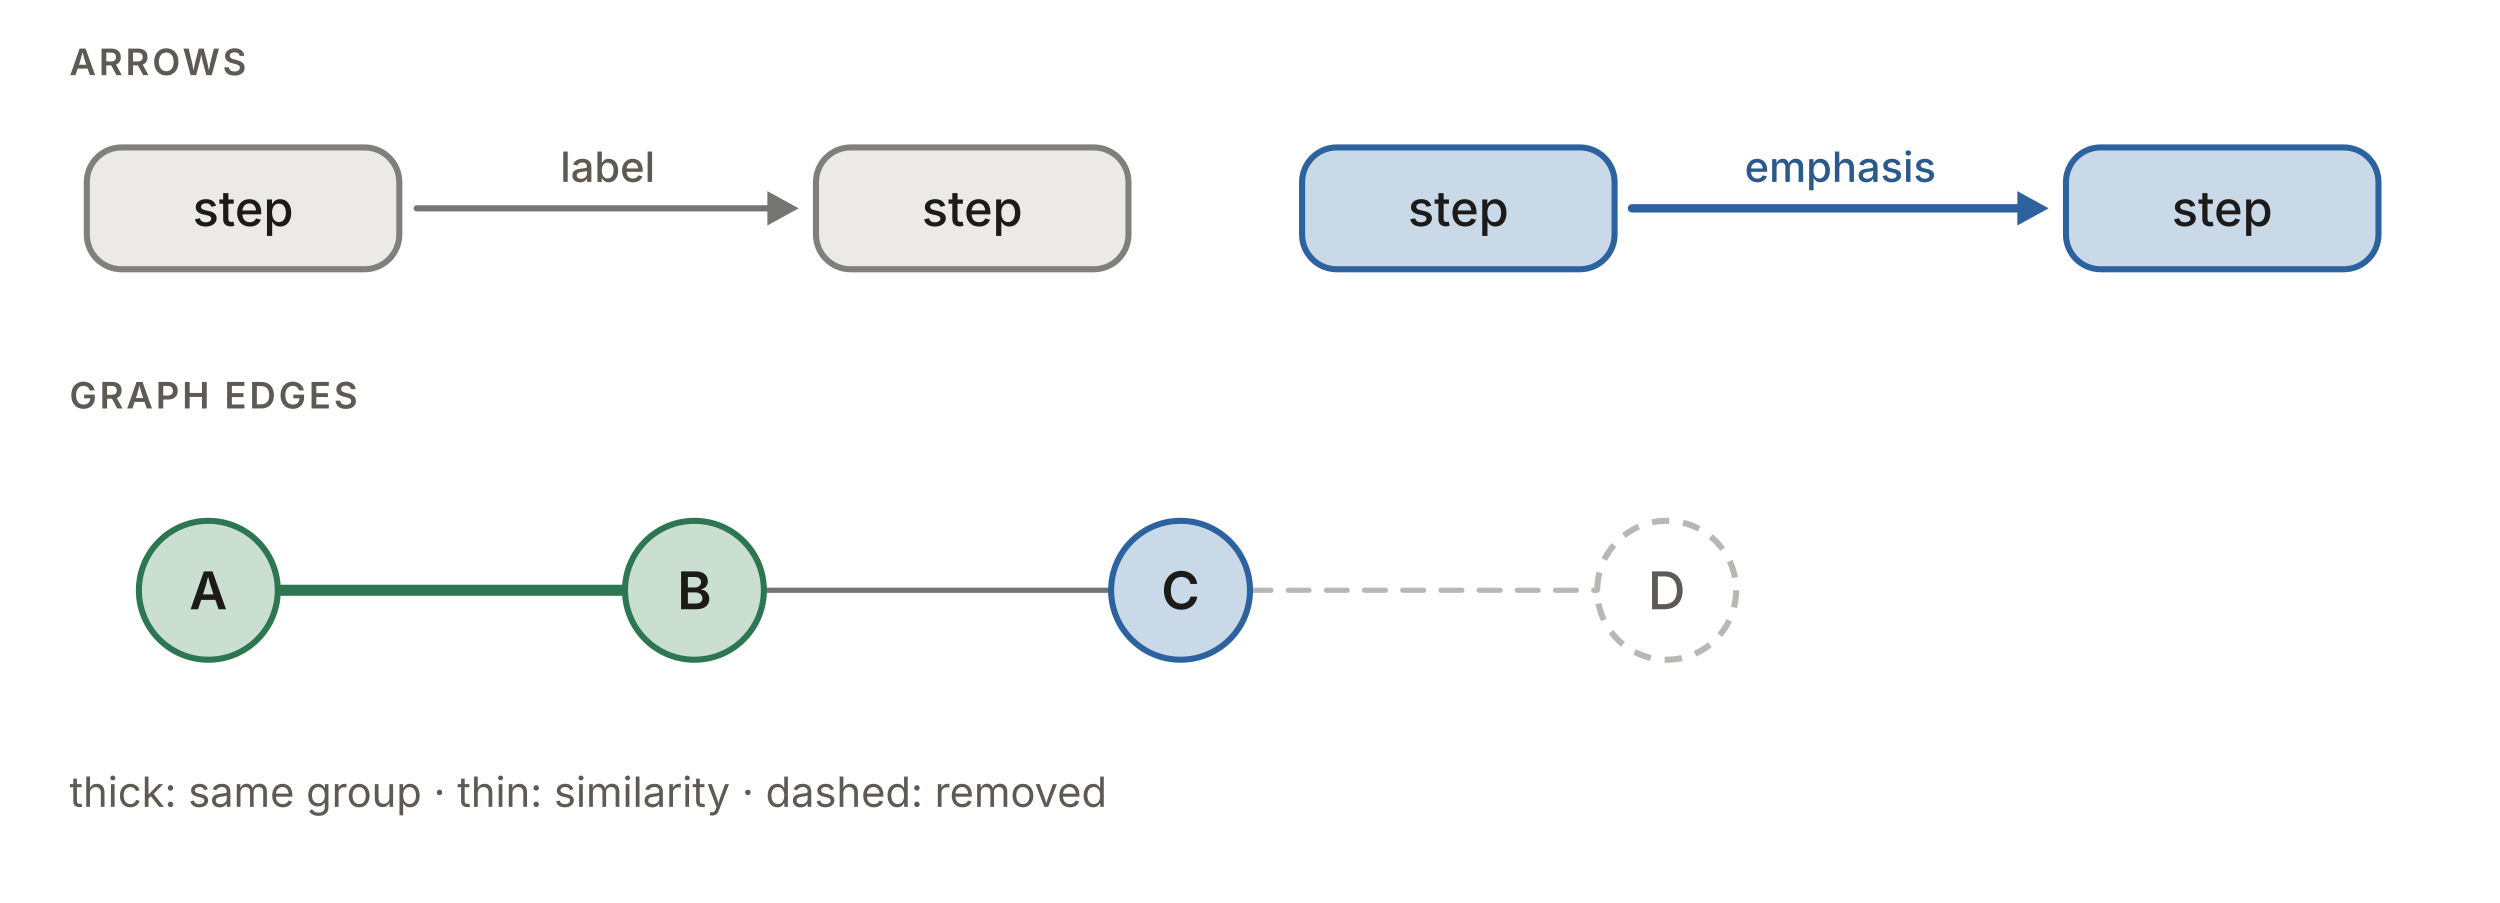
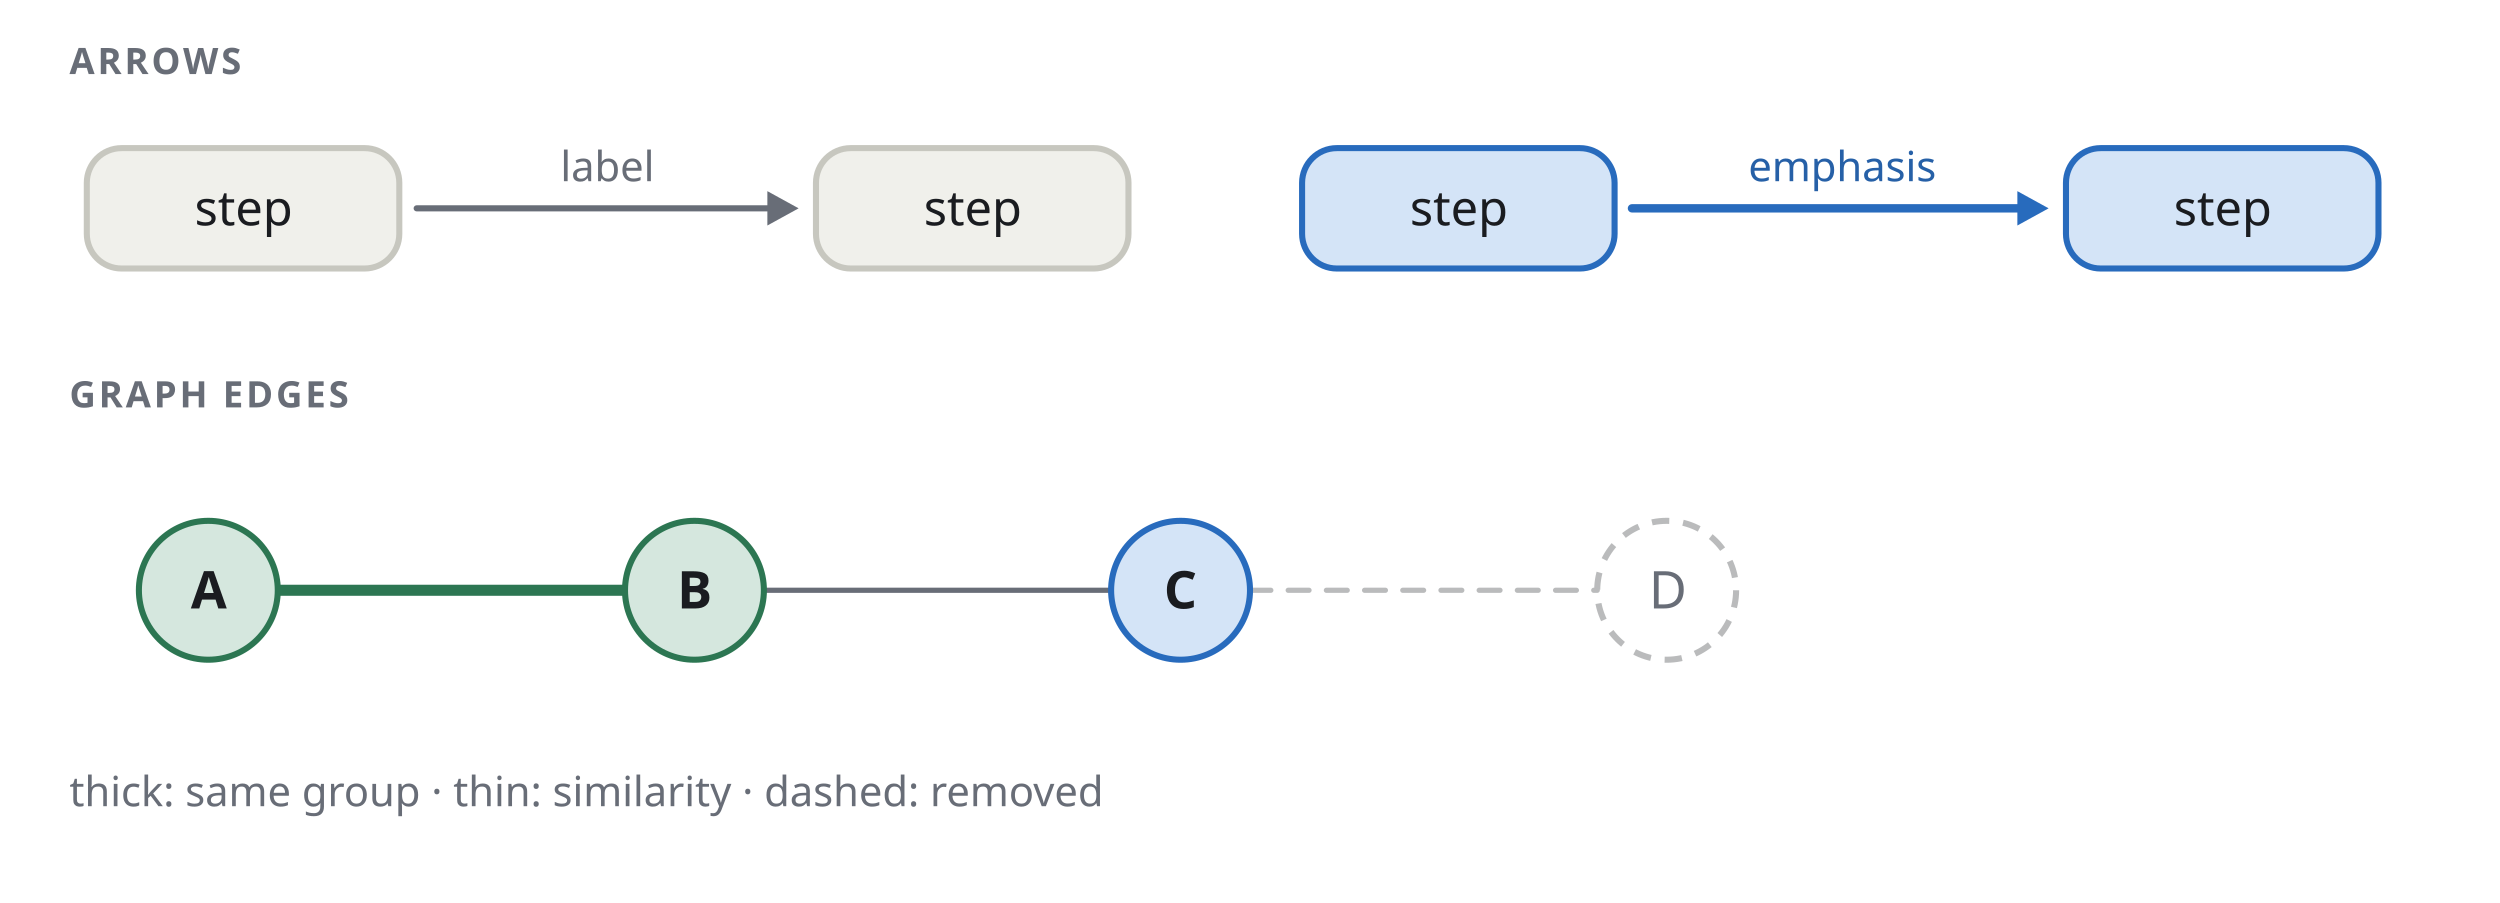
<svg xmlns="http://www.w3.org/2000/svg" width="720" height="260" viewBox="0 0 720 260" role="img" aria-label="figkit arrow and edge components">
  <defs />
-   <path d="M120 60 L222.8 60" fill="none" stroke="#757472" stroke-width="1.75" stroke-linecap="round" stroke-linejoin="round" />
-   <path d="M230 60 L221 64.95 L221 55.05 Z" fill="#757472" />
-   <path d="M470 60 L582.8 60" fill="none" stroke="#2C639F" stroke-width="2.4" stroke-linecap="round" stroke-linejoin="round" />
-   <path d="M590 60 L581 64.95 L581 55.05 Z" fill="#2C639F" />
-   <path d="M80 170 L180 170" fill="none" stroke="#2C7651" stroke-width="3.2" stroke-linecap="round" stroke-linejoin="round" />
-   <path d="M220 170 L320 170" fill="none" stroke="#757472" stroke-width="1.5" stroke-linecap="round" stroke-linejoin="round" />
-   <path d="M360 170 L460 170" fill="none" stroke="#B8B7B4" stroke-width="1.5" stroke-linecap="round" stroke-linejoin="round" stroke-dasharray="6 5" />
-   <rect x="25" y="42.46" width="90" height="35.09" rx="10" fill="#EBEAE7" stroke="#807F7D" stroke-width="1.75" />
-   <g fill="#1C1B19">
-     <text x="55.48" y="65.09" font-family="Inter" font-size="14" font-weight="500">step</text>
+   <path d="M120 60 L222.8 60" fill="none" stroke="#686D77" stroke-width="1.75" stroke-linecap="round" stroke-linejoin="round" />
+   <path d="M230 60 L221 64.95 L221 55.05 Z" fill="#686D77" />
+   <path d="M470 60 L582.8 60" fill="none" stroke="#286BBD" stroke-width="2.4" stroke-linecap="round" stroke-linejoin="round" />
+   <path d="M590 60 L581 64.95 L581 55.05 Z" fill="#286BBD" />
+   <path d="M80 170 L180 170" fill="none" stroke="#2C7652" stroke-width="3.2" stroke-linecap="round" stroke-linejoin="round" />
+   <path d="M220 170 L320 170" fill="none" stroke="#686D77" stroke-width="1.5" stroke-linecap="round" stroke-linejoin="round" />
+   <path d="M360 170 L460 170" fill="none" stroke="#BABBBC" stroke-width="1.5" stroke-linecap="round" stroke-linejoin="round" stroke-dasharray="6 5" />
+   <rect x="25" y="42.66" width="90" height="34.67" rx="10" fill="#F0F0EB" stroke="#C7C7BF" stroke-width="1.75" />
+   <g fill="#1A1C20">
+     <text x="56.03" y="64.89" font-family="IBM Plex Sans" font-size="14" font-weight="500">step</text>
  </g>
-   <rect x="235" y="42.46" width="90" height="35.09" rx="10" fill="#EBEAE7" stroke="#807F7D" stroke-width="1.75" />
-   <g fill="#1C1B19">
-     <text x="265.48" y="65.09" font-family="Inter" font-size="14" font-weight="500">step</text>
+   <rect x="235" y="42.66" width="90" height="34.67" rx="10" fill="#F0F0EB" stroke="#C7C7BF" stroke-width="1.75" />
+   <g fill="#1A1C20">
+     <text x="266.04" y="64.89" font-family="IBM Plex Sans" font-size="14" font-weight="500">step</text>
  </g>
-   <rect x="375" y="42.46" width="90" height="35.09" rx="10" fill="#CAD9E7" stroke="#2C639F" stroke-width="1.75" />
-   <g fill="#1C1B19">
-     <text x="405.48" y="65.09" font-family="Inter" font-size="14" font-weight="500">step</text>
+   <rect x="375" y="42.66" width="90" height="34.67" rx="10" fill="#D4E4F7" stroke="#286BBD" stroke-width="1.75" />
+   <g fill="#1A1C20">
+     <text x="406.04" y="64.89" font-family="IBM Plex Sans" font-size="14" font-weight="500">step</text>
  </g>
-   <rect x="595" y="42.46" width="90" height="35.09" rx="10" fill="#CAD9E7" stroke="#2C639F" stroke-width="1.75" />
-   <g fill="#1C1B19">
-     <text x="625.48" y="65.09" font-family="Inter" font-size="14" font-weight="500">step</text>
+   <rect x="595" y="42.66" width="90" height="34.67" rx="10" fill="#D4E4F7" stroke="#286BBD" stroke-width="1.75" />
+   <g fill="#1A1C20">
+     <text x="626.03" y="64.89" font-family="IBM Plex Sans" font-size="14" font-weight="500">step</text>
  </g>
-   <circle cx="60" cy="170" r="20" fill="#CADED1" stroke="#2C7651" stroke-width="1.75" />
-   <g fill="#1C1B19">
-     <text x="54.54" y="175.46" font-family="Inter" font-size="15" font-weight="600">A</text>
+   <circle cx="60" cy="170" r="20" fill="#D5E7DE" stroke="#2C7652" stroke-width="1.75" />
+   <g fill="#1A1C20">
+     <text x="54.96" y="175.23" font-family="IBM Plex Sans" font-size="15" font-weight="600">A</text>
  </g>
-   <circle cx="200" cy="170" r="20" fill="#CADED1" stroke="#2C7651" stroke-width="1.75" />
-   <g fill="#1C1B19">
-     <text x="195.06" y="175.46" font-family="Inter" font-size="15" font-weight="600">B</text>
+   <circle cx="200" cy="170" r="20" fill="#D5E7DE" stroke="#2C7652" stroke-width="1.75" />
+   <g fill="#1A1C20">
+     <text x="195.03" y="175.23" font-family="IBM Plex Sans" font-size="15" font-weight="600">B</text>
  </g>
-   <circle cx="340" cy="170" r="20" fill="#CAD9E7" stroke="#2C639F" stroke-width="1.75" />
-   <g fill="#1C1B19">
-     <text x="334.47" y="175.46" font-family="Inter" font-size="15" font-weight="600">C</text>
+   <circle cx="340" cy="170" r="20" fill="#D4E4F7" stroke="#286BBD" stroke-width="1.75" />
+   <g fill="#1A1C20">
+     <text x="335.19" y="175.23" font-family="IBM Plex Sans" font-size="15" font-weight="600">C</text>
  </g>
-   <circle cx="480" cy="170" r="20" fill="none" stroke="#B8B7B4" stroke-width="1.75" stroke-dasharray="5 4" />
-   <g fill="#5E5A53">
-     <text x="474.59" y="175.46" font-family="Inter" font-size="15" font-weight="500">D</text>
+   <circle cx="480" cy="170" r="20" fill="none" stroke="#BABBBC" stroke-width="1.75" stroke-dasharray="5 4" />
+   <g fill="#686D77">
+     <text x="474.88" y="175.23" font-family="IBM Plex Sans" font-size="15" font-weight="500">D</text>
  </g>
-   <g fill="#5E5A53">
-     <text x="20" y="21.64" font-family="Inter" font-size="10.5" font-weight="600" letter-spacing="0.84">ARROWS</text>
+   <g fill="#686D77">
+     <text x="20" y="21.33" font-family="IBM Plex Sans" font-size="10.5" font-weight="600" letter-spacing="0.84">ARROWS</text>
  </g>
-   <g fill="#5E5A53">
-     <text x="161.34" y="52.37" font-family="Inter" font-size="12" font-weight="500">label</text>
+   <g fill="#686D77">
+     <text x="161.4" y="52.19" font-family="IBM Plex Sans" font-size="12" font-weight="500">label</text>
  </g>
-   <g fill="#2A598C">
-     <text x="502.45" y="52.37" font-family="Inter" font-size="12" font-weight="500">emphasis</text>
+   <g fill="#2660A7">
+     <text x="503.53" y="52.19" font-family="IBM Plex Sans" font-size="12" font-weight="500">emphasis</text>
  </g>
-   <g fill="#5E5A53">
-     <text x="20" y="117.64" font-family="Inter" font-size="10.5" font-weight="600" letter-spacing="0.84">GRAPH EDGES</text>
+   <g fill="#686D77">
+     <text x="20" y="117.33" font-family="IBM Plex Sans" font-size="10.5" font-weight="600" letter-spacing="0.84">GRAPH EDGES</text>
  </g>
-   <g fill="#5E5A53">
-     <text x="20" y="232.37" font-family="Inter" font-size="12" font-weight="400">thick: same group · thin: similarity · dashed: removed</text>
+   <g fill="#686D77">
+     <text x="20" y="232.19" font-family="IBM Plex Sans" font-size="12" font-weight="400">thick: same group · thin: similarity · dashed: removed</text>
  </g>
</svg>
